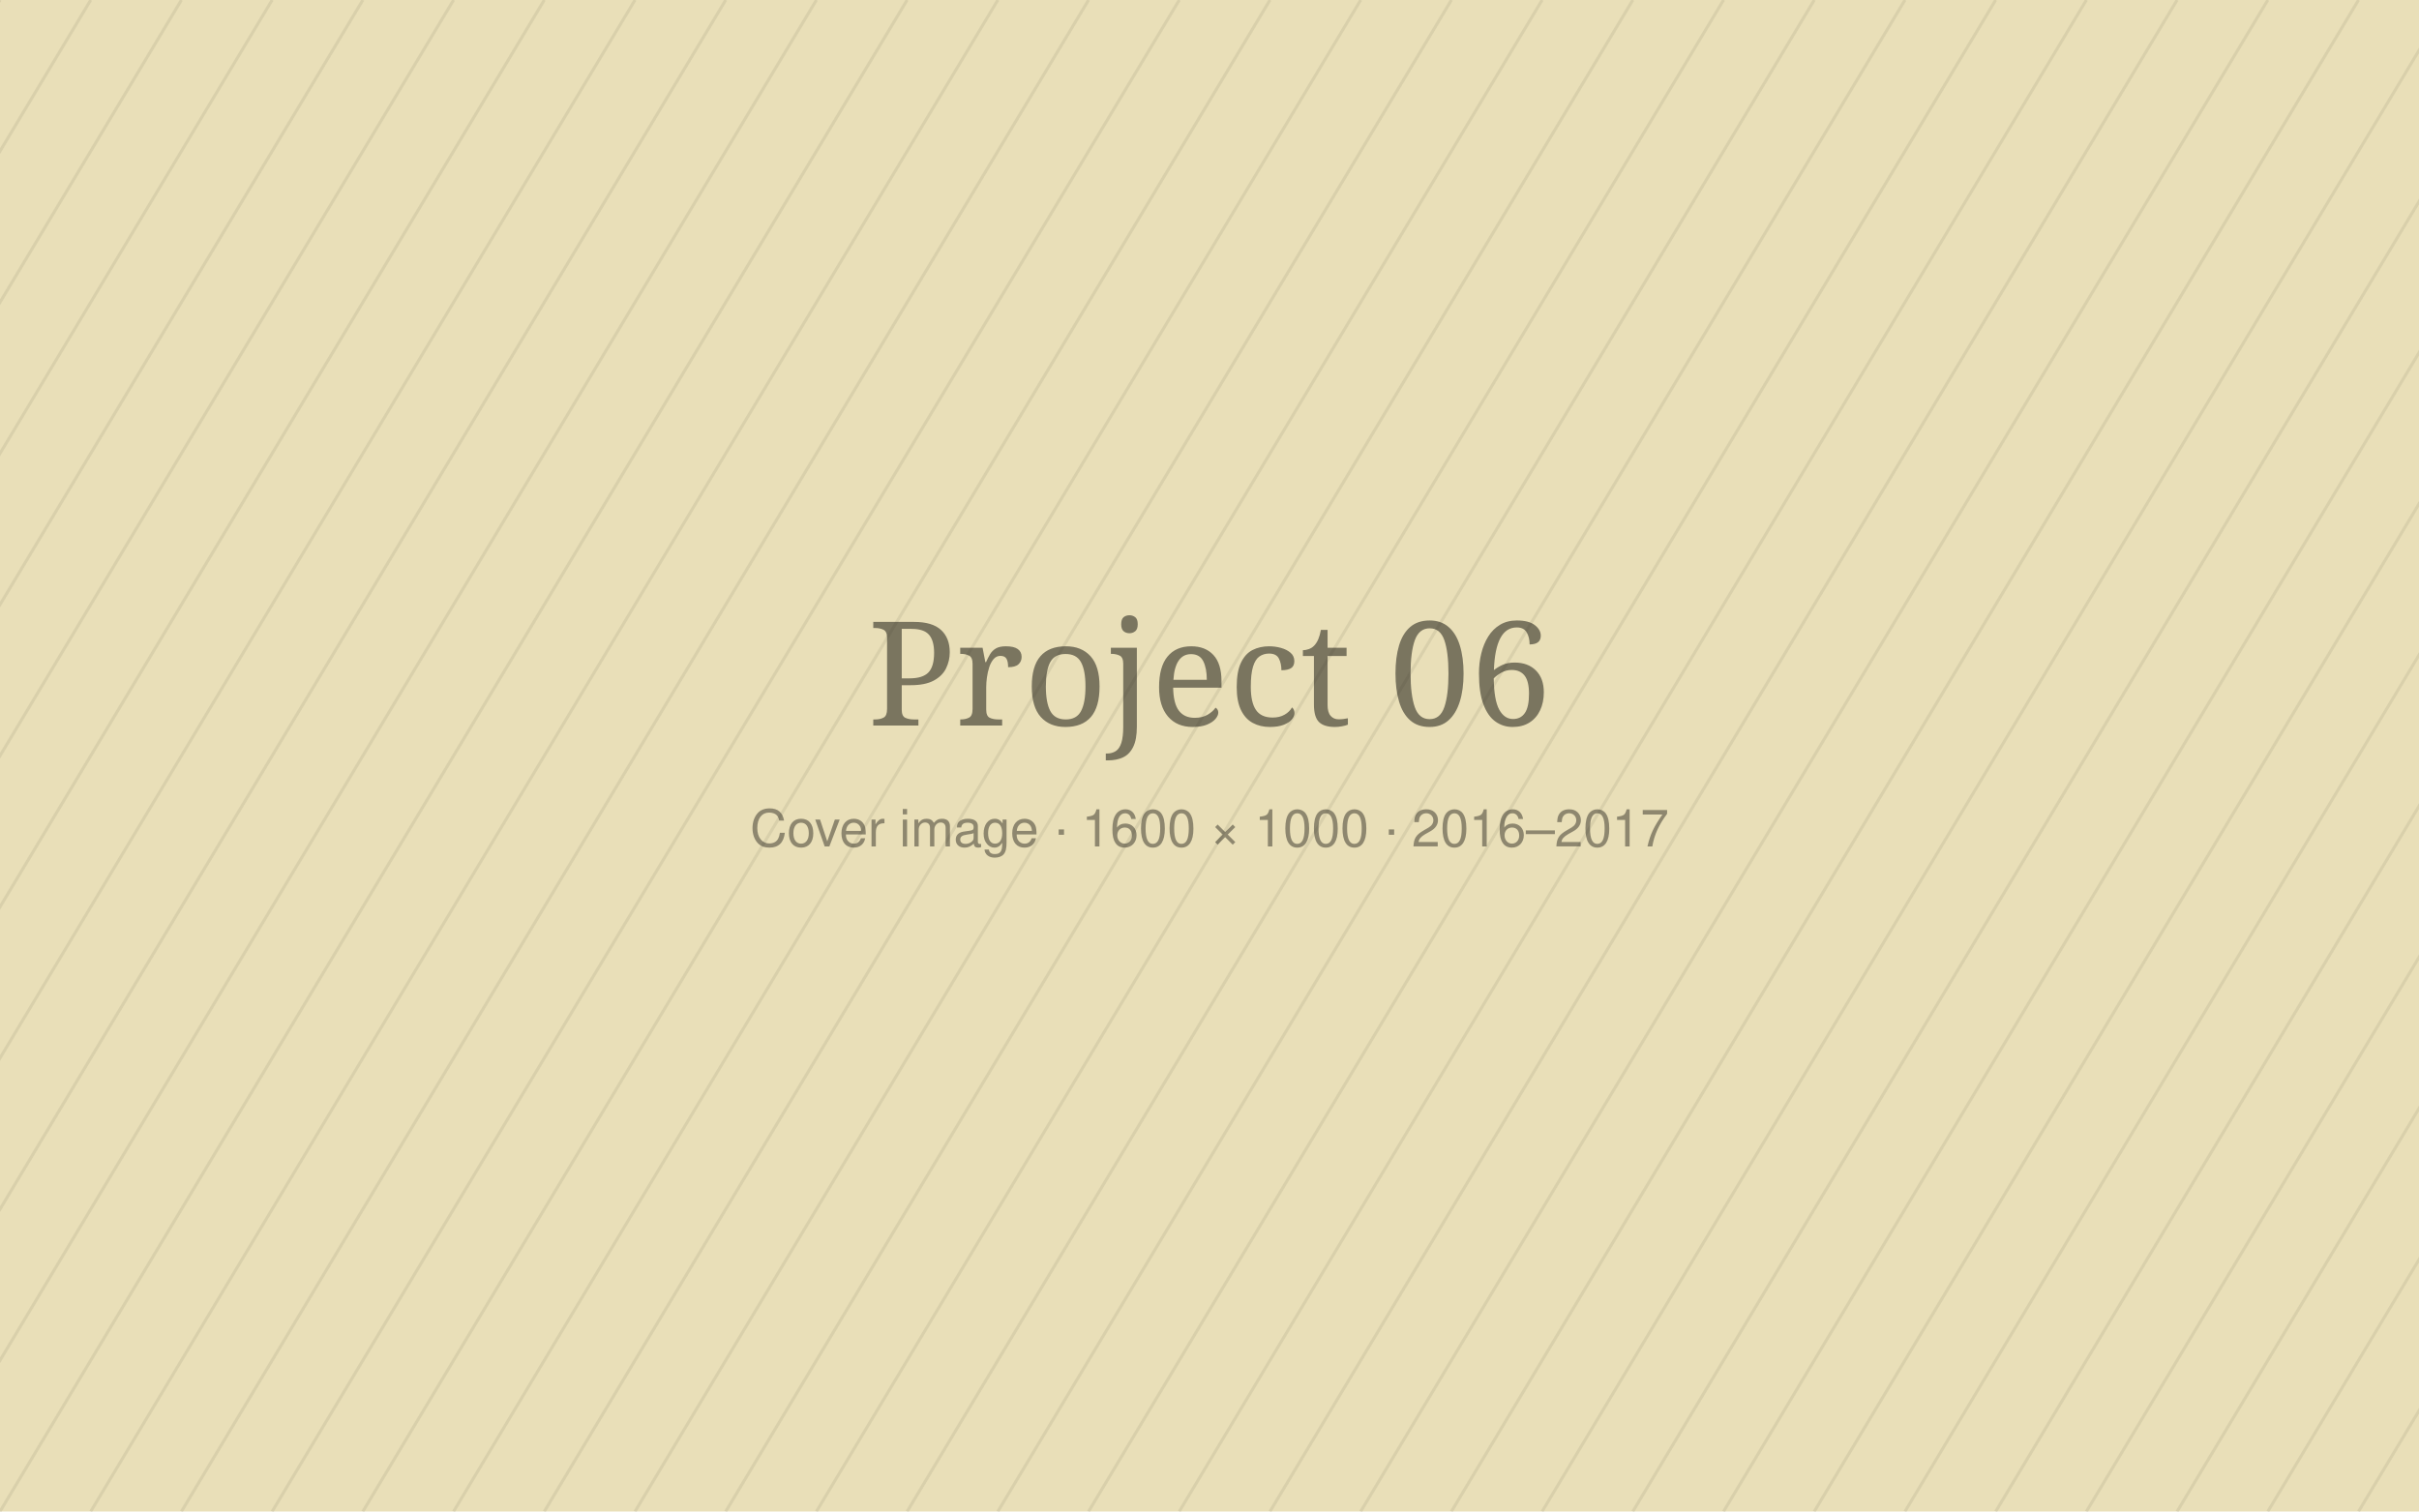
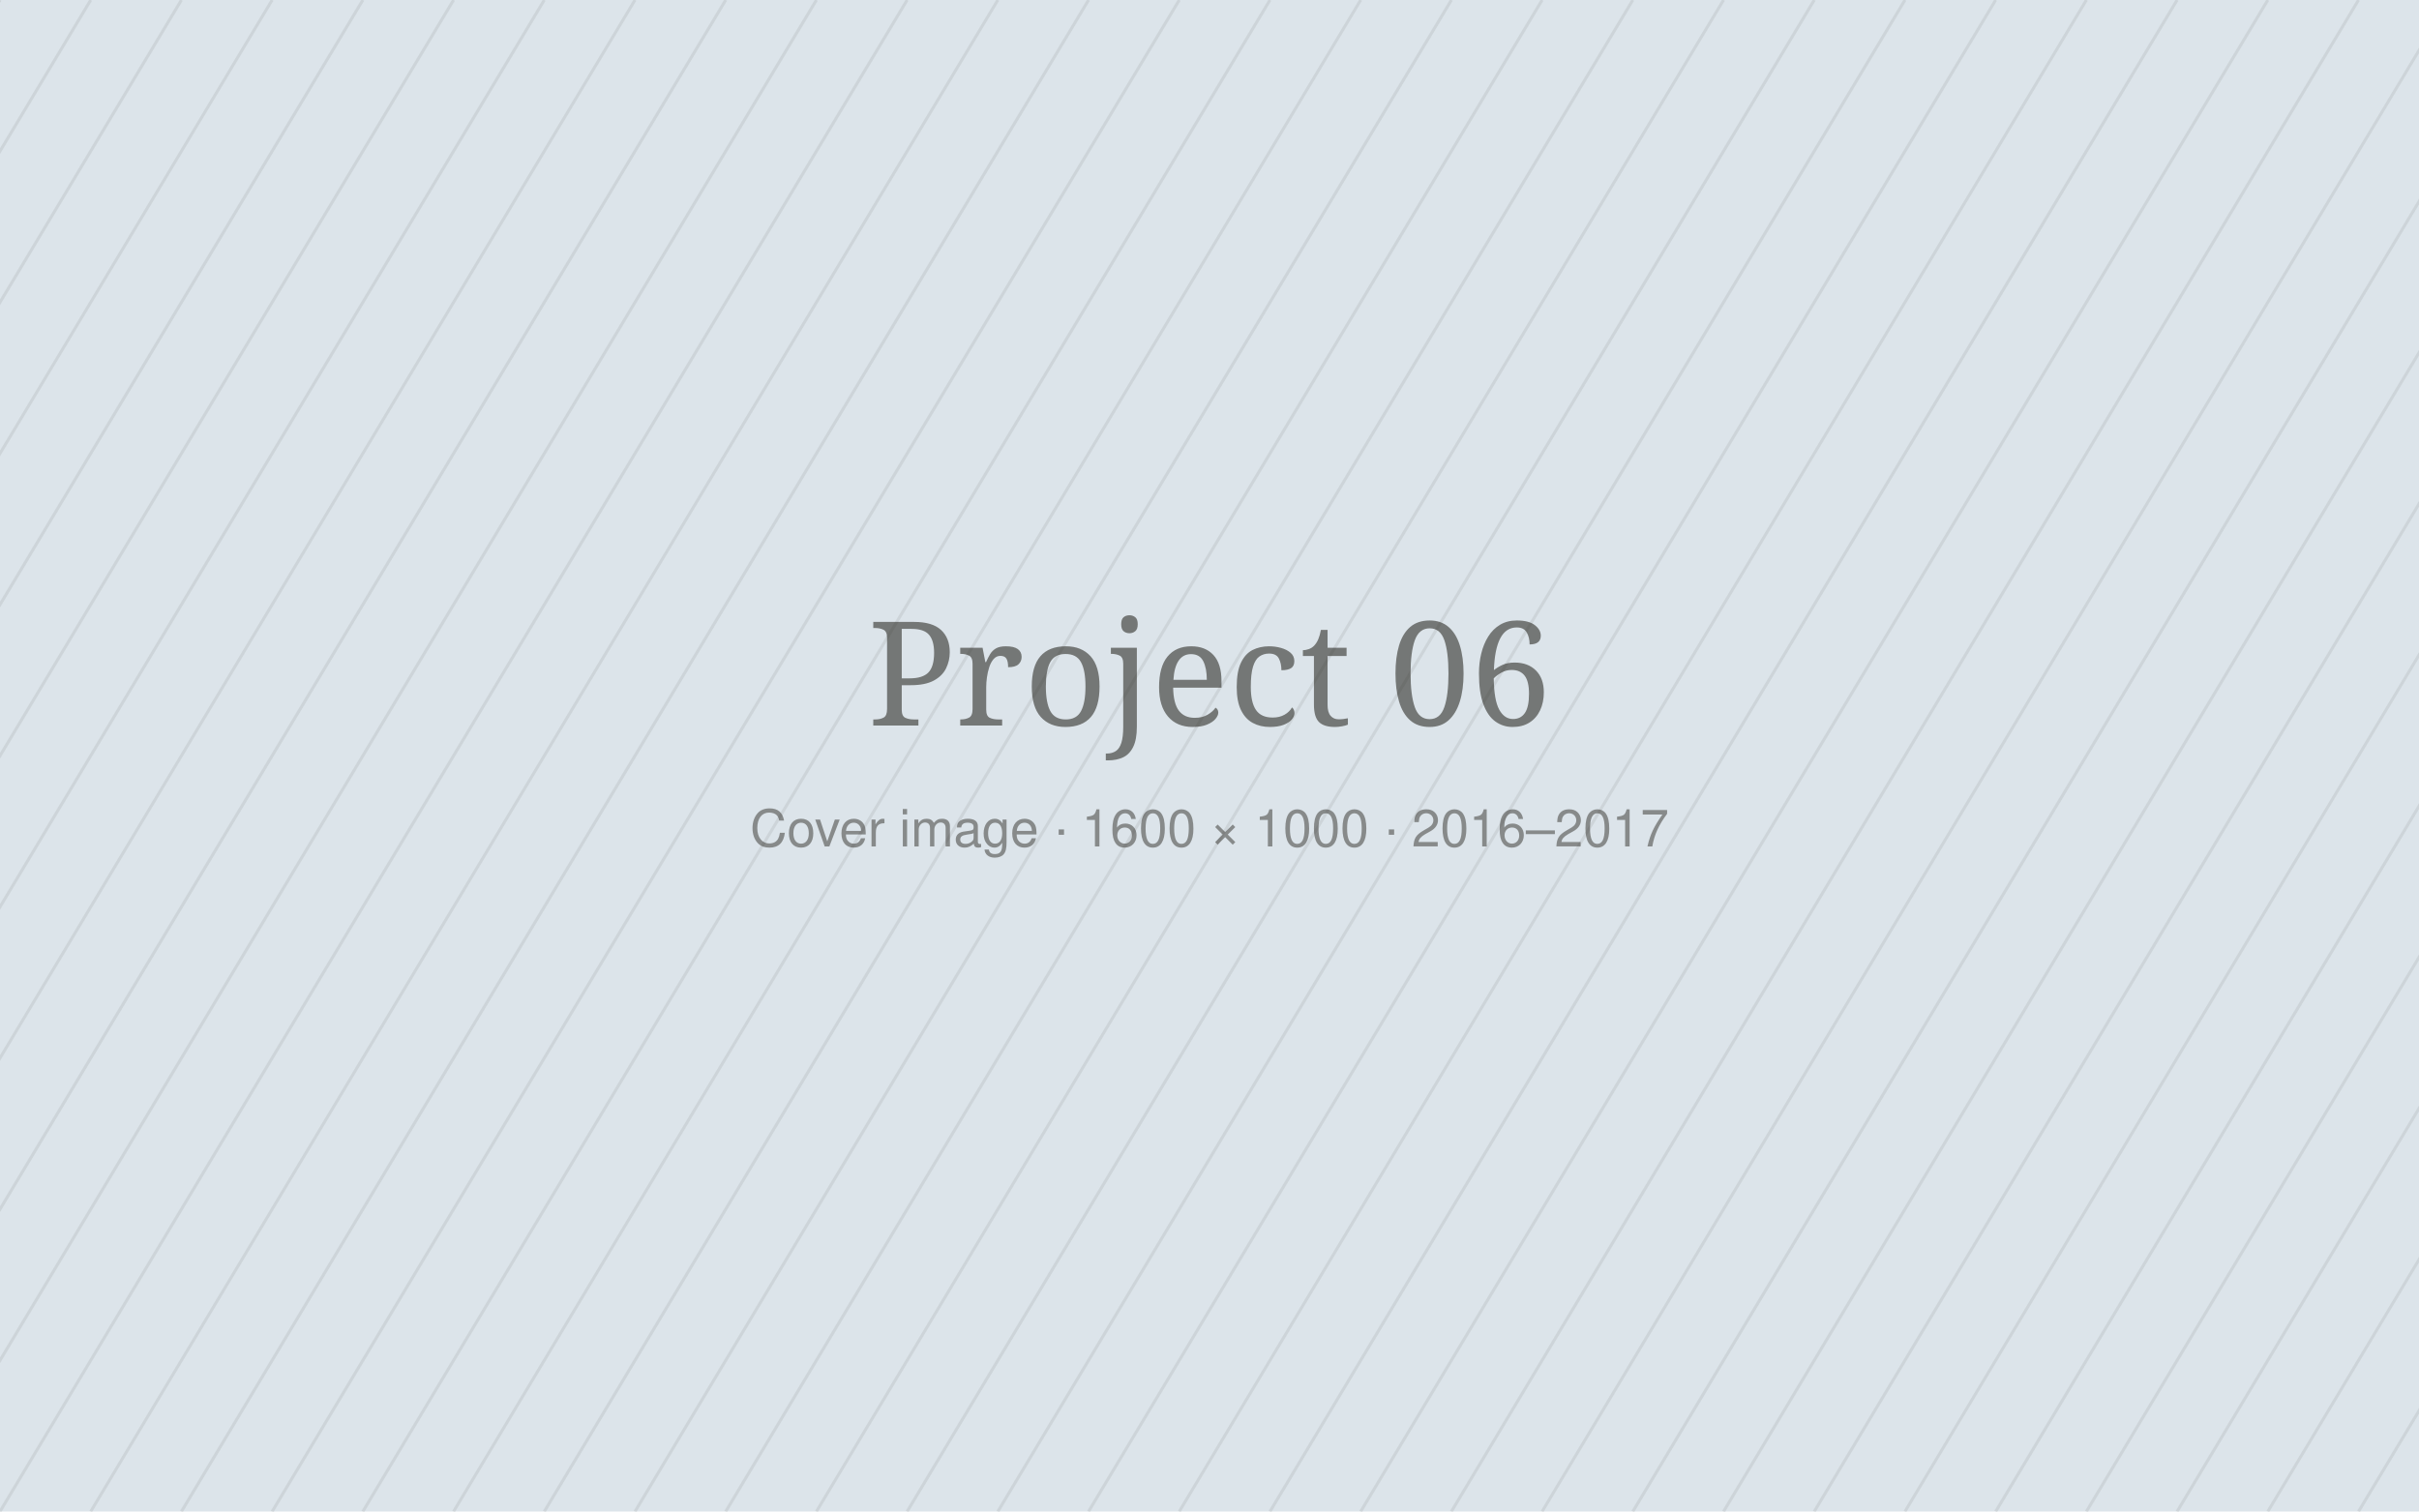
<svg xmlns="http://www.w3.org/2000/svg" viewBox="0 0 1600 1000" width="1600" height="1000">
-   <rect width="1600" height="1000" fill="#E9DFB8" />
+   <rect width="1600" height="1000" fill="#DCE4EA" />
  <g stroke="#1f1d17" stroke-opacity=".08" stroke-width="2">
    <line x1="0" y1="0" x2="-600" y2="1000" />
    <line x1="60" y1="0" x2="-540" y2="1000" />
    <line x1="120" y1="0" x2="-480" y2="1000" />
    <line x1="180" y1="0" x2="-420" y2="1000" />
    <line x1="240" y1="0" x2="-360" y2="1000" />
    <line x1="300" y1="0" x2="-300" y2="1000" />
    <line x1="360" y1="0" x2="-240" y2="1000" />
    <line x1="420" y1="0" x2="-180" y2="1000" />
    <line x1="480" y1="0" x2="-120" y2="1000" />
    <line x1="540" y1="0" x2="-60" y2="1000" />
    <line x1="600" y1="0" x2="0" y2="1000" />
    <line x1="660" y1="0" x2="60" y2="1000" />
    <line x1="720" y1="0" x2="120" y2="1000" />
    <line x1="780" y1="0" x2="180" y2="1000" />
    <line x1="840" y1="0" x2="240" y2="1000" />
    <line x1="900" y1="0" x2="300" y2="1000" />
    <line x1="960" y1="0" x2="360" y2="1000" />
    <line x1="1020" y1="0" x2="420" y2="1000" />
    <line x1="1080" y1="0" x2="480" y2="1000" />
    <line x1="1140" y1="0" x2="540" y2="1000" />
    <line x1="1200" y1="0" x2="600" y2="1000" />
    <line x1="1260" y1="0" x2="660" y2="1000" />
    <line x1="1320" y1="0" x2="720" y2="1000" />
    <line x1="1380" y1="0" x2="780" y2="1000" />
    <line x1="1440" y1="0" x2="840" y2="1000" />
    <line x1="1500" y1="0" x2="900" y2="1000" />
    <line x1="1560" y1="0" x2="960" y2="1000" />
    <line x1="1620" y1="0" x2="1020" y2="1000" />
    <line x1="1680" y1="0" x2="1080" y2="1000" />
    <line x1="1740" y1="0" x2="1140" y2="1000" />
    <line x1="1800" y1="0" x2="1200" y2="1000" />
    <line x1="1860" y1="0" x2="1260" y2="1000" />
    <line x1="1920" y1="0" x2="1320" y2="1000" />
    <line x1="1980" y1="0" x2="1380" y2="1000" />
    <line x1="2040" y1="0" x2="1440" y2="1000" />
    <line x1="2100" y1="0" x2="1500" y2="1000" />
    <line x1="2160" y1="0" x2="1560" y2="1000" />
    <line x1="2220" y1="0" x2="1620" y2="1000" />
    <line x1="2280" y1="0" x2="1680" y2="1000" />
  </g>
  <text x="800" y="480" text-anchor="middle" font-family="Georgia, serif" font-size="96" fill="#1f1d17" fill-opacity=".55">Project 06</text>
  <text x="800" y="560" text-anchor="middle" font-family="Helvetica, Arial, sans-serif" font-size="34" fill="#1f1d17" fill-opacity=".45">Cover image · 1600 × 1000 · 2016–2017</text>
</svg>
